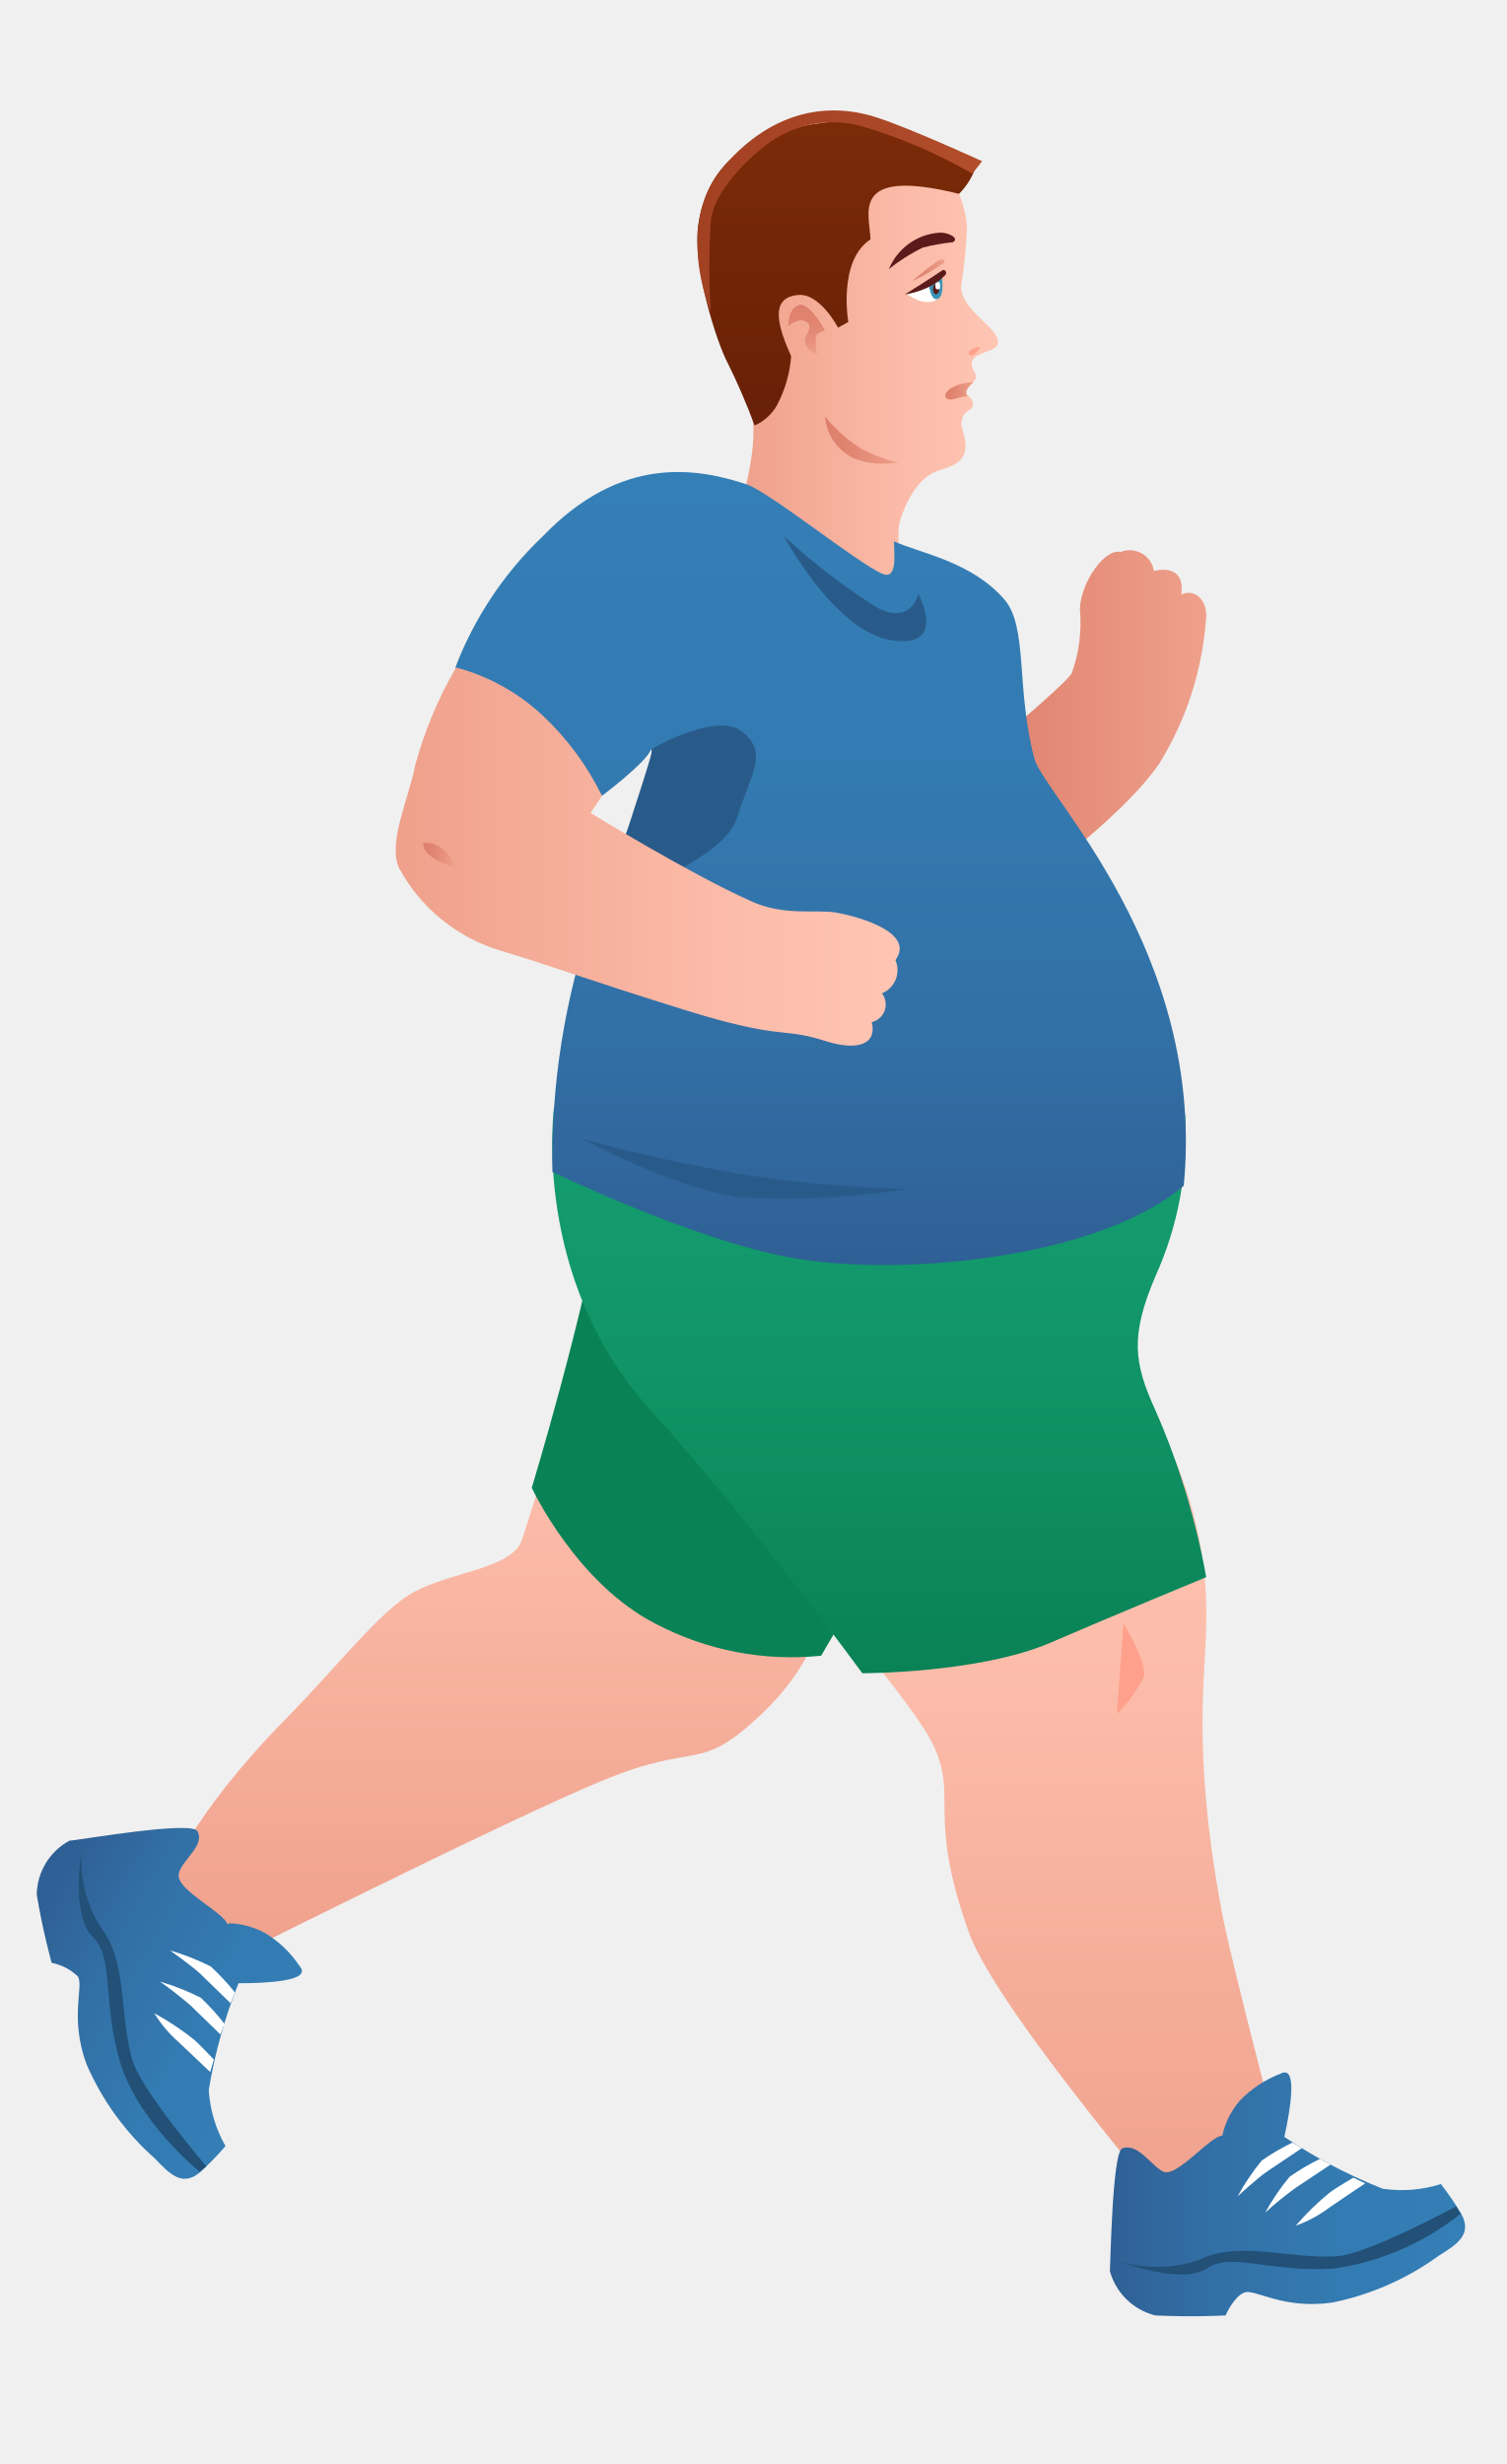
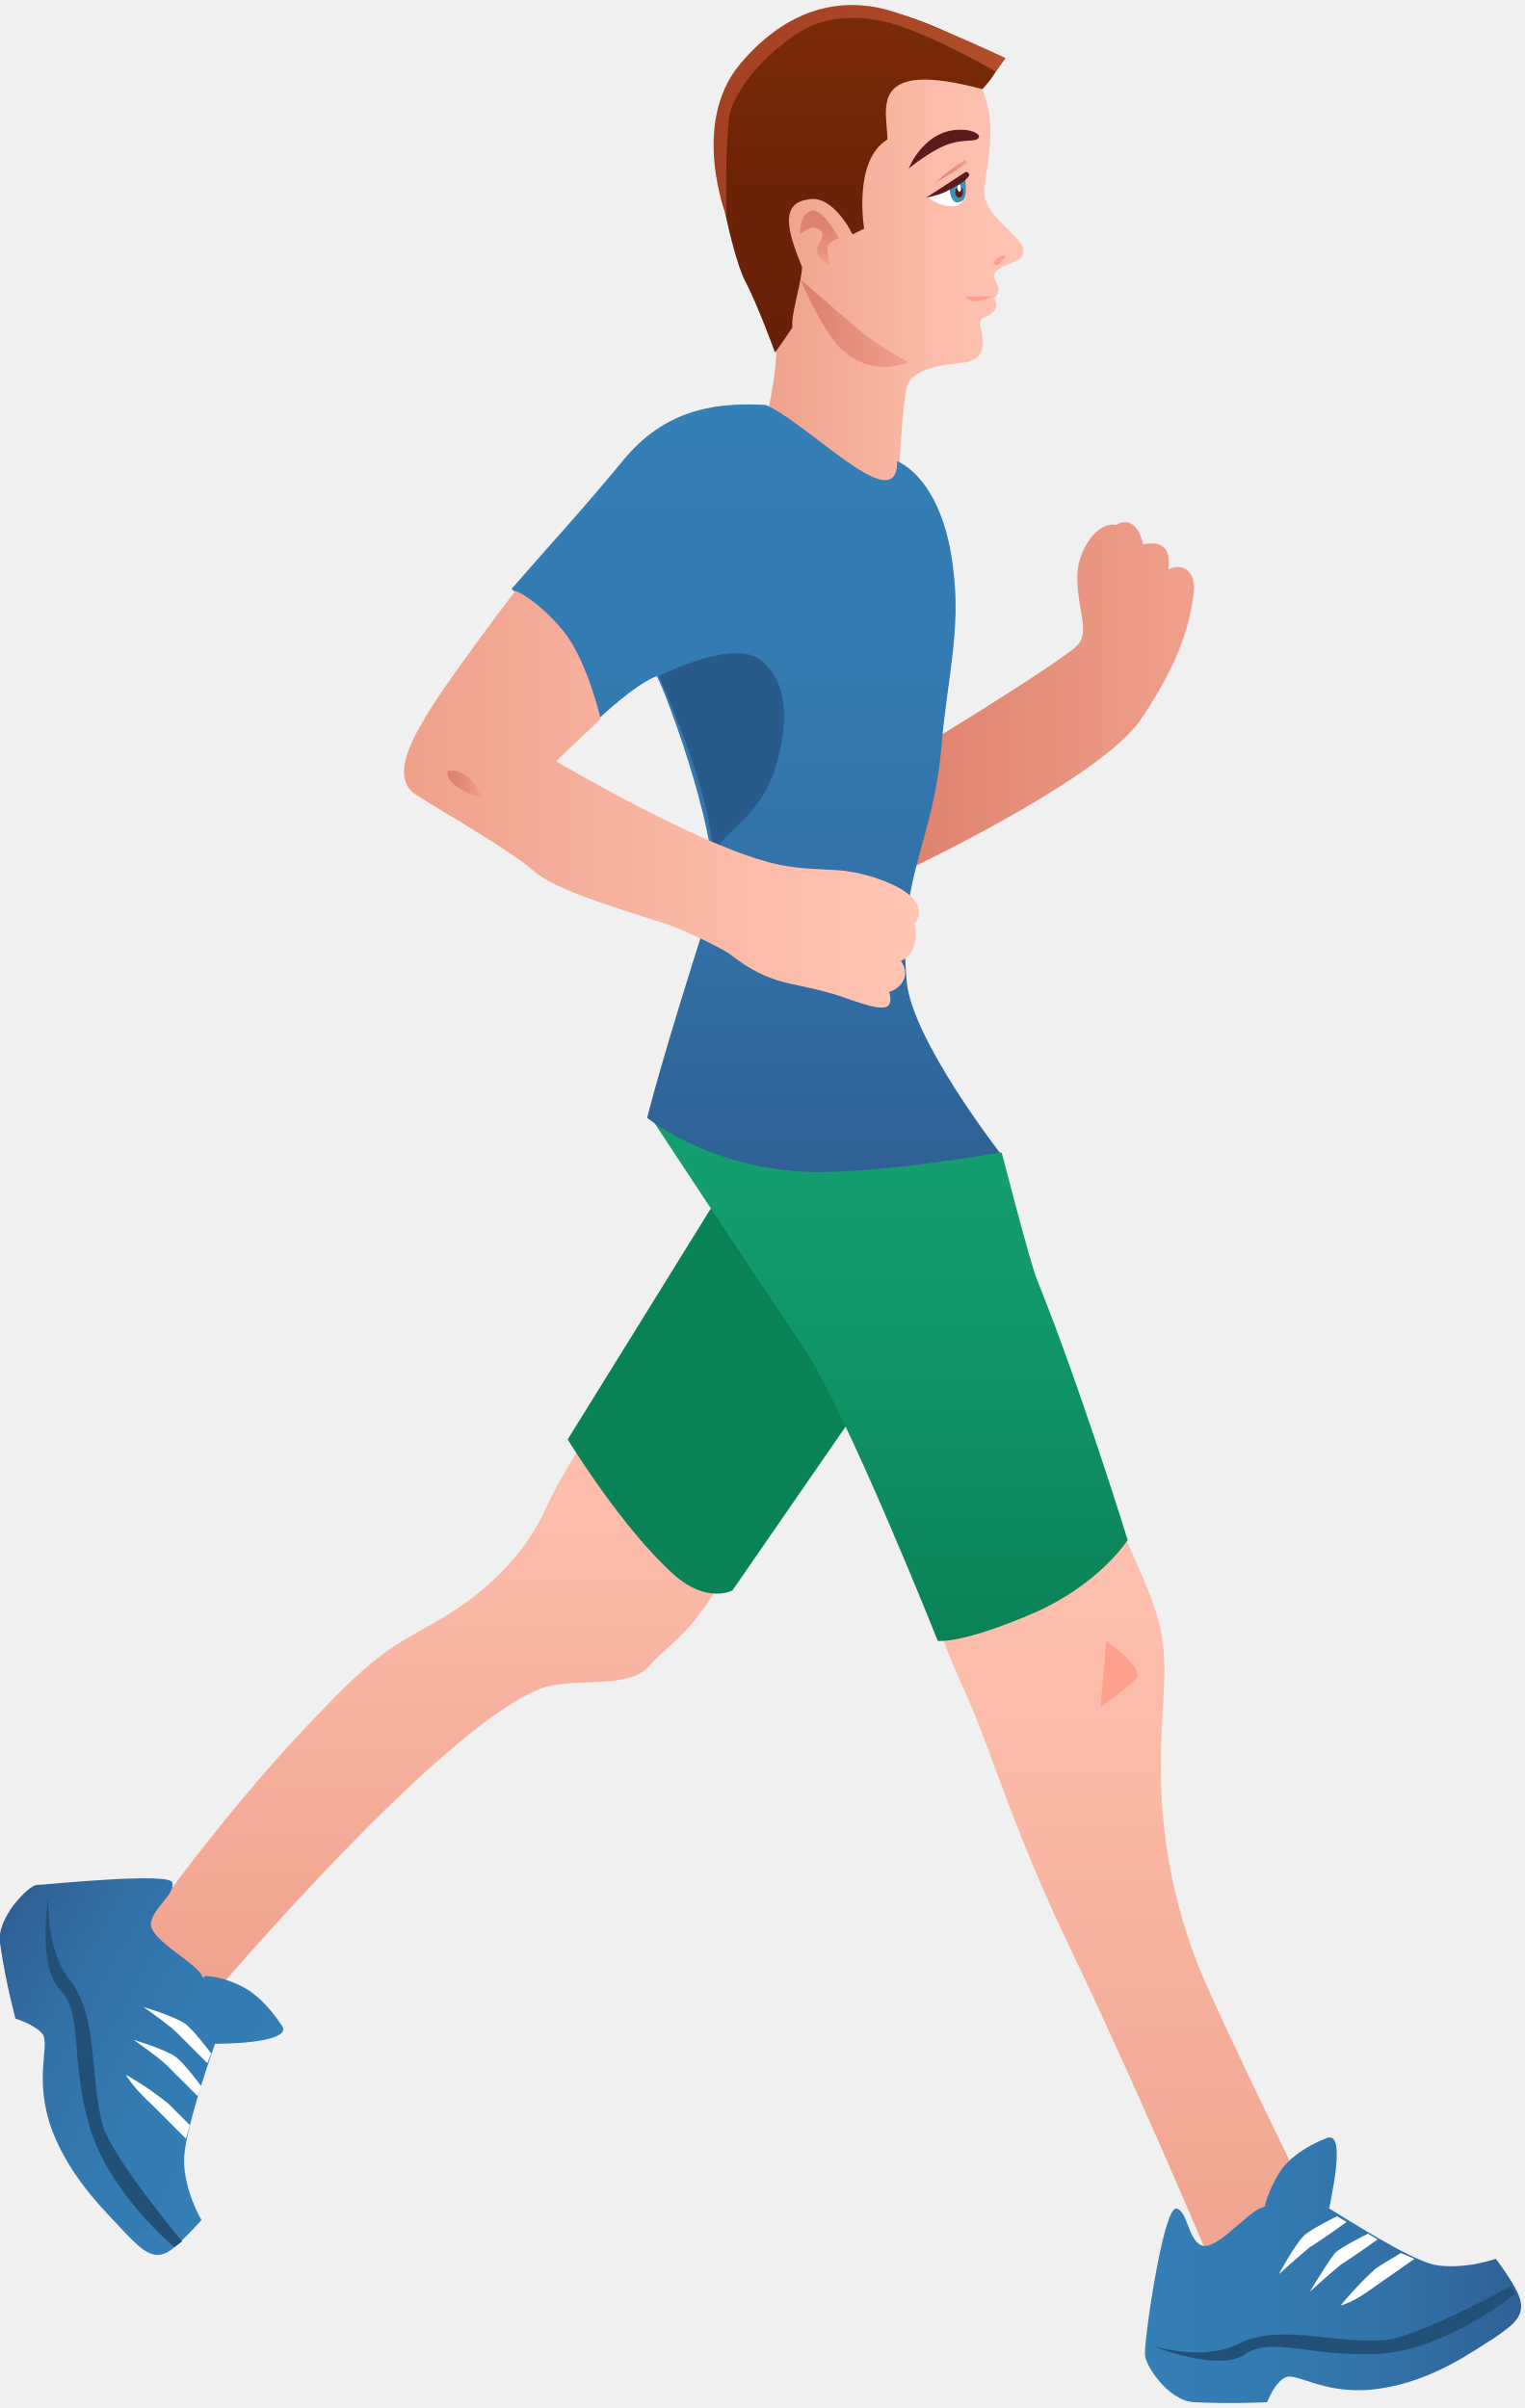
- <svg xmlns="http://www.w3.org/2000/svg" xmlns:xlink="http://www.w3.org/1999/xlink" id="Layer_1" data-name="Layer 1" viewBox="0 0 73.84 120.75">
-   <defs>
-     <style>.cls-1{fill:url(#linear-gradient);}.cls-2{fill:url(#linear-gradient-2);}.cls-3{fill:url(#linear-gradient-3);}.cls-4{fill:url(#linear-gradient-4);}.cls-5{fill:#098256;}.cls-6{fill:url(#linear-gradient-5);}.cls-7{fill:url(#linear-gradient-6);}.cls-8{fill:url(#Degradado_sin_nombre_5);}.cls-9{fill:#295b8a;}.cls-10{fill:url(#linear-gradient-7);}.cls-11{fill:url(#Degradado_sin_nombre_5-2);}.cls-12{fill:#225077;}.cls-13{fill:#fff;}.cls-14{fill:url(#Degradado_sin_nombre_5-3);}.cls-15{fill:#5b1b1b;}.cls-16{fill:url(#linear-gradient-8);}.cls-17{fill:#ffa08d;}.cls-18{fill:url(#linear-gradient-9);}.cls-19{fill:#3794b5;}.cls-20{fill:url(#linear-gradient-10);}.cls-21{fill:url(#linear-gradient-11);}.cls-22{fill:url(#linear-gradient-12);}.cls-23{fill:url(#linear-gradient-13);}</style>
-     <linearGradient id="linear-gradient" x1="451.77" y1="35.46" x2="462.74" y2="35.46" gradientTransform="matrix(-1, 0, 0, 1, 510.88, 0)" gradientUnits="userSpaceOnUse">
-       <stop offset="0" stop-color="#efa08b" />
-       <stop offset="0.64" stop-color="#e48c78" />
-       <stop offset="0.99" stop-color="#dd7f6c" />
+ <svg xmlns="http://www.w3.org/2000/svg" version="1.1" id="Layer_1" x="0px" y="0px" viewBox="0 0 78.7 124.3" enable-background="new 0 0 78.7 124.3" xml:space="preserve">
+   <g>
+     <linearGradient id="SVGID_1_" gradientUnits="userSpaceOnUse" x1="707.849" y1="36.156" x2="723.774" y2="36.156" gradientTransform="matrix(-1 0 0 1 769.5513 0)">
+       <stop offset="0" style="stop-color:#EFA08B" />
+       <stop offset="0.64" style="stop-color:#E48C78" />
+       <stop offset="0.995" style="stop-color:#DD7F6C" />
    </linearGradient>
-     <linearGradient id="linear-gradient-2" x1="461.98" y1="18.81" x2="474.78" y2="18.81" gradientTransform="matrix(-1, 0, 0, 1, 510.88, 0)" gradientUnits="userSpaceOnUse">
-       <stop offset="0" stop-color="#ffc5b3" />
-       <stop offset="0.36" stop-color="#fbbba8" />
-       <stop offset="1" stop-color="#efa08b" />
+     <path fill="url(#SVGID_1_)" d="M57.6,27.1c-0.9-0.2-2,1.2-2,2.7c0,1.6,0.6,2.7,0.1,3.4c-0.4,0.7-10,6.5-10,6.5l0.3,5.6   c0,0,10.8-5,12.9-8.2c2.1-3.1,2.5-5,2.7-6.4c0.2-1.2-0.6-1.7-1.3-1.3c0.2-1.5-0.8-1.4-1.3-1.3C58.6,26.4,57.6,27.1,57.6,27.1z" />
+     <linearGradient id="SVGID_2_" gradientUnits="userSpaceOnUse" x1="716.719" y1="14.36" x2="730.248" y2="14.36" gradientTransform="matrix(-1 0 0 1 769.5513 0)">
+       <stop offset="0" style="stop-color:#FFC5B3" />
+       <stop offset="0.364" style="stop-color:#FBBBA8" />
+       <stop offset="1" style="stop-color:#EFA08B" />
    </linearGradient>
-     <linearGradient id="linear-gradient-3" x1="469.88" y1="5.92" x2="469.88" y2="20.85" gradientTransform="matrix(-1, 0, 0, 1, 510.88, 0)" gradientUnits="userSpaceOnUse">
-       <stop offset="0" stop-color="#7b2b08" />
-       <stop offset="1" stop-color="#682007" />
+     <path fill="url(#SVGID_2_)" d="M40,16.7c-0.4-1.9-0.7-3.8-0.7-3.8s3.8-11.9,9.4-10.1c0.9,0.3,1.7,0.8,2,1.8   c0.2,0.5,0.4,1.2,0.4,1.8c0.1,1.4-0.3,2.8-0.3,3.5c0,1.5,2.6,2.5,1.9,3.4c-0.2,0.3-1.4,0.4-1.4,1c0.1,0.4,0.5,0.6,0,1.1   c0.3,0.5,0,0.7-0.3,0.9c-0.2,0.1-0.5,0.1-0.4,0.6c0.3,1,0.1,1.6-0.7,1.8c-0.5,0.1-2.8,0.1-3.1,1.3c-0.3,1.3-0.5,6.2-0.5,6.2   l-7.1-3.3C39.3,22.8,40.4,18.6,40,16.7z" />
+     <linearGradient id="SVGID_3_" gradientUnits="userSpaceOnUse" x1="725.263" y1="0.451" x2="725.263" y2="18.124" gradientTransform="matrix(-1 0 0 1 769.5513 0)">
+       <stop offset="0" style="stop-color:#7B2B08" />
+       <stop offset="6.743622e-02" style="stop-color:#792A08" />
+       <stop offset="0.542" style="stop-color:#6C2207" />
+       <stop offset="1" style="stop-color:#682007" />
    </linearGradient>
-     <linearGradient id="linear-gradient-4" x1="485.78" y1="61.37" x2="485.78" y2="96.51" xlink:href="#linear-gradient-2" />
-     <linearGradient id="linear-gradient-5" x1="460.69" y1="68.78" x2="460.69" y2="109.95" xlink:href="#linear-gradient-2" />
-     <linearGradient id="linear-gradient-6" x1="467.79" y1="52.64" x2="467.79" y2="82" gradientTransform="matrix(-1, 0, 0, 1, 510.88, 0)" gradientUnits="userSpaceOnUse">
-       <stop offset="0" stop-color="#15a072" />
-       <stop offset="0.46" stop-color="#119568" />
-       <stop offset="1" stop-color="#098256" />
+     <path fill="url(#SVGID_3_)" d="M50.7,4.6c0,0,0.9-0.9,1-1.7c-0.9,0-4.5-2.7-7.6-2.4c-3.8,0.3-6.8,3.2-7.1,5.6   c-0.3,2.4,0.8,7,1.4,8.3c0.7,1.3,1.6,3.8,1.6,3.8s0.3-0.4,0.9-1.3c-0.1-0.6,0.4-2,0.5-3.1c-0.6-1.5-1.3-3.3,0.3-3.5   C43,10,44,12.1,44,12.1l0.6-0.3c0,0-0.6-3.5,1.2-4.6C45.8,5.7,44.7,3,50.7,4.6z" />
+     <linearGradient id="SVGID_4_" gradientUnits="userSpaceOnUse" x1="743.76" y1="66.278" x2="743.76" y2="104.585" gradientTransform="matrix(-1 0 0 1 769.5513 0)">
+       <stop offset="0" style="stop-color:#FFC5B3" />
+       <stop offset="0.364" style="stop-color:#FBBBA8" />
+       <stop offset="1" style="stop-color:#EFA08B" />
    </linearGradient>
-     <linearGradient id="Degradado_sin_nombre_5" x1="470.67" y1="23.12" x2="470.67" y2="61.99" gradientTransform="matrix(-1, 0, 0, 1, 510.88, 0)" gradientUnits="userSpaceOnUse">
-       <stop offset="0" stop-color="#347fb6" />
-       <stop offset="0.35" stop-color="#337bb2" />
-       <stop offset="0.7" stop-color="#3270a6" />
-       <stop offset="1" stop-color="#2f6095" />
+     <path fill="url(#SVGID_4_)" d="M44.3,71.7c0,0-5.2,6.7-7.5,10.6c-1.3,2.1-2.3,2.6-3.3,3.7c-1,1.2-3.8,0.6-5.4,1.1   c-5.4,1.8-18.5,17.5-18.5,17.5l-2.2-5.1c0,0,4.2-6.1,9.4-11.4c2.4-2.5,3.4-3.1,5.2-4.1c2-1.1,4.7-2.9,6.2-6.2   c1.3-3,7.4-11.5,7.4-11.5L44.3,71.7z" />
+     <path fill="#098256" d="M44.5,72.4l-6.7,9.7c0,0-1.3,0.7-3-0.8c-2.7-2.4-5.5-7-5.5-7l7.5-12.1L44.5,72.4z" />
+     <linearGradient id="SVGID_5_" gradientUnits="userSpaceOnUse" x1="711.777" y1="72.703" x2="711.777" y2="120.032" gradientTransform="matrix(-1 0 0 1 769.5513 0)">
+       <stop offset="0" style="stop-color:#FFC5B3" />
+       <stop offset="0.364" style="stop-color:#FBBBA8" />
+       <stop offset="1" style="stop-color:#EFA08B" />
    </linearGradient>
-     <linearGradient id="linear-gradient-7" x1="466.79" y1="41.97" x2="491.5" y2="41.97" xlink:href="#linear-gradient-2" />
-     <linearGradient id="Degradado_sin_nombre_5-2" x1="439.12" y1="107.53" x2="456.53" y2="107.53" xlink:href="#Degradado_sin_nombre_5" />
-     <linearGradient id="Degradado_sin_nombre_5-3" x1="505.66" y1="273.54" x2="520.15" y2="273.54" gradientTransform="matrix(-0.87, -0.49, -0.49, 0.87, 588.36, 110.73)" xlink:href="#Degradado_sin_nombre_5" />
-     <linearGradient id="linear-gradient-8" x1="471.35" y1="17.42" x2="471.35" y2="14.94" gradientTransform="matrix(-1, 0, 0, 1, 510.88, 0)" gradientUnits="userSpaceOnUse">
-       <stop offset="0" stop-color="#efa08b" />
-       <stop offset="0.28" stop-color="#e7917d" />
-       <stop offset="0.66" stop-color="#e08470" />
-       <stop offset="0.99" stop-color="#dd7f6c" />
+     <path fill="url(#SVGID_5_)" d="M55,72.7c0,0,1.9,4.1,3.1,6.7c1.2,2.8,2,4.2,2,6.8c0,2.9-1,7.9,1.6,14.9c1,2.7,7,14.8,7,14.8l-4.9,4   c0,0-4.3-10.4-8.5-19.2c-3.1-6.4-4.2-10.6-5.6-13.6c-1.4-3-2.9-8-2.9-8S53.5,76.8,55,72.7z" />
+     <linearGradient id="SVGID_6_" gradientUnits="userSpaceOnUse" x1="723.774" y1="57.741" x2="723.774" y2="84.692" gradientTransform="matrix(-1 0 0 1 769.5513 0)">
+       <stop offset="0" style="stop-color:#15A072" />
+       <stop offset="0.456" style="stop-color:#119568" />
+       <stop offset="1" style="stop-color:#098256" />
    </linearGradient>
-     <linearGradient id="linear-gradient-9" x1="488.57" y1="41.91" x2="490.14" y2="41.91" gradientTransform="matrix(-1, 0, 0, 1, 510.88, 0)" gradientUnits="userSpaceOnUse">
-       <stop offset="0" stop-color="#efa08b" />
-       <stop offset="0.09" stop-color="#ed9c87" />
-       <stop offset="0.64" stop-color="#e18773" />
-       <stop offset="0.99" stop-color="#dd7f6c" />
+     <path fill="url(#SVGID_6_)" d="M51.7,59.5c0,0,1.5,5.8,1.8,6.5c2.3,5.7,4.7,13.5,4.7,13.5s-1.4,2.2-4.7,3.7   c-3.9,1.7-5.1,1.5-5.1,1.5s-4.7-11.8-6.9-15.1c-3.3-4.9-7.9-11.9-7.9-11.9L51.7,59.5z" />
+     <linearGradient id="SVGID_7_" gradientUnits="userSpaceOnUse" x1="730.441" y1="20.915" x2="730.441" y2="60.522" gradientTransform="matrix(-1 0 0 1 769.5513 0)">
+       <stop offset="0" style="stop-color:#347FB6" />
+       <stop offset="0.345" style="stop-color:#337BB2" />
+       <stop offset="0.701" style="stop-color:#3270A6" />
+       <stop offset="1" style="stop-color:#2F6095" />
    </linearGradient>
-     <linearGradient id="linear-gradient-10" x1="464.58" y1="13.25" x2="466.18" y2="13.25" gradientTransform="matrix(-1, 0, 0, 1, 510.88, 0)" gradientUnits="userSpaceOnUse">
-       <stop offset="0" stop-color="#efa08b" />
-       <stop offset="0.16" stop-color="#eb9984" />
-       <stop offset="0.65" stop-color="#e18672" />
-       <stop offset="0.99" stop-color="#dd7f6c" />
+     <path fill="url(#SVGID_7_)" d="M46.3,23.8c1.5,0.7,2.6,2.8,2.9,5.6c0.4,3.1-0.3,5.6-0.6,9c-0.4,5.1-2.3,6.9-1.8,12.3   c0.3,3,4.8,8.8,4.8,8.8s-5.7,1-9.3,1c-5.5,0-8.9-2.8-8.9-2.8s0.7-2.9,3.3-11c0.8-2.6-2.3-10.9-2.8-11.8c-1.1,0.4-3,2.2-3,2.2   s-0.9-3.9-4.5-6.7c2-2.3,3.5-3.9,5.9-6.8c2.3-2.7,5.1-2.8,7.2-2.7c1.3,0.5,4.1,3.1,5.5,3.7C46.1,25.1,46.3,24.5,46.3,23.8z" />
+     <path fill="#295B8A" d="M34,34.9c0,0,3.9-2,5.3-0.8c1.3,1.1,1.5,3,0.7,5.6c-0.8,2.4-2.3,3-3.2,4.3C36.6,40.5,34,34.9,34,34.9z" />
+     <linearGradient id="SVGID_8_" gradientUnits="userSpaceOnUse" x1="722.104" y1="41.227" x2="748.666" y2="41.227" gradientTransform="matrix(-1 0 0 1 769.5513 0)">
+       <stop offset="0" style="stop-color:#FFC5B3" />
+       <stop offset="0.364" style="stop-color:#FBBBA8" />
+       <stop offset="1" style="stop-color:#EFA08B" />
    </linearGradient>
-     <linearGradient id="linear-gradient-11" x1="462.74" y1="10.35" x2="476.73" y2="10.35" gradientTransform="matrix(-1, 0, 0, 1, 510.88, 0)" gradientUnits="userSpaceOnUse">
-       <stop offset="0" stop-color="#b24e2b" />
-       <stop offset="0.38" stop-color="#aa4727" />
-       <stop offset="1" stop-color="#a34123" />
+     <path fill="url(#SVGID_8_)" d="M21.8,37.3c0.9-1.7,4.8-6.8,4.8-6.8s1.1,0.4,2.5,2.1c1.2,1.5,1.9,4.5,1.9,4.5l-2.3,2.2   c0,0,6.8,4,10.6,5.1c1.9,0.6,3.6,0.4,4.6,0.6c1.3,0.2,4.4,1.2,3.3,2.7c0.2,0.7,0,1.6-0.7,1.9c0.6,0.9-0.2,1.5-0.6,1.6   c0.3,1.2-0.6,0.9-2.6,0.2c-2.5-0.8-3.4-0.4-5.7-2.2c-0.3-0.2-2.2-1.2-3.5-1.6c-5.8-1.8-6-2.2-7-3c-1.6-1.2-4.6-2.9-5.5-3.5   C20.3,40.4,20.9,38.8,21.8,37.3z" />
+     <g>
+       <linearGradient id="SVGID_9_" gradientUnits="userSpaceOnUse" x1="58.941" y1="117.256" x2="78.448" y2="117.256">
+         <stop offset="0" style="stop-color:#347FB6" />
+         <stop offset="0.345" style="stop-color:#337BB2" />
+         <stop offset="0.701" style="stop-color:#3270A6" />
+         <stop offset="1" style="stop-color:#2F6095" />
+       </linearGradient>
+       <path fill="url(#SVGID_9_)" d="M60.7,114c0.6,0.1,0.6,1.6,1.3,1.9c0.7,0.3,2.1-1.4,3-1.9c0.1,0,0.2-0.1,0.3-0.1l0-0.1    c0,0,0.2-0.9,0.9-1.9c0.8-1,2.2-1.5,2.2-1.5c1-0.5,0.5,2.1,0.2,3.6c1,0.6,4.1,2.6,5.4,2.9c1.5,0.3,3.2-0.3,3.2-0.3    s0.7,0.9,1.1,1.7c0.6,1.2-0.2,1.7-1.2,2.4c-1,0.6-3.1,2.2-5.9,2.6c-2.7,0.4-4.2-0.8-4.8-0.6c-0.6,0.2-1,1.3-1,1.3s-1.8,0.1-3.8,0    c-1.4-0.1-2.6-2.1-2.5-2.5C59,121.2,60,114,60.7,114z" />
+       <path fill="#225077" d="M78.2,118.4c0,0-3.4,2.8-6.9,3.1c-3.6,0.2-5.6-0.9-7,0c-1.4,1-4.8-0.4-4.8-0.4s2.6,0.8,4.4-0.1    c2.1-1.1,4.9,0,7.5-0.2c1.7-0.1,6.6-2.8,6.6-2.8L78.2,118.4z" />
+       <path fill="#FFFFFF" d="M73,116.6c0,0-0.7,0.5-2,1.4c-1.2,0.9-1.8,1-1.8,1s0.8-1,1.8-1.9c0.3-0.2,1.3-0.8,1.3-0.8L73,116.6z" />
+       <path fill="#FFFFFF" d="M71.1,115.6c0,0-1.4,1-1.9,1.3c-0.5,0.4-1.6,1.4-1.6,1.4s0.9-1.5,1.3-2c0.3-0.3,1.7-1,1.7-1L71.1,115.6z" />
+       <path fill="#FFFFFF" d="M69.5,114.7c0,0-1.4,1-1.9,1.3c-0.5,0.4-1.6,1.4-1.6,1.4s0.8-1.5,1.3-2c0.3-0.3,1.7-1,1.7-1L69.5,114.7z" />
+     </g>
+     <g>
+       <linearGradient id="SVGID_10_" gradientUnits="userSpaceOnUse" x1="819.242" y1="364.745" x2="835.666" y2="364.745" gradientTransform="matrix(-0.8711 -0.4911 -0.4911 0.8711 905.9963 194.103)">
+         <stop offset="0" style="stop-color:#347FB6" />
+         <stop offset="0.345" style="stop-color:#337BB2" />
+         <stop offset="0.701" style="stop-color:#3270A6" />
+         <stop offset="1" style="stop-color:#2F6095" />
+       </linearGradient>
+       <path fill="url(#SVGID_10_)" d="M1.9,97.3c0.4,0,7-0.7,7-0.1c0.1,0.6-0.9,1.2-1.1,2c-0.2,0.8,1.8,1.8,2.5,2.6    c0.1,0.1,0.1,0.2,0.2,0.3l0.1-0.1c0,0,0.9,0,2,0.6c1.1,0.6,1.9,1.9,1.9,1.9c0.7,0.8-1.9,1-3.4,1c-0.4,1.1-1.6,4.7-1.6,6    c0,1.6,0.9,3.1,0.9,3.1S9.7,115.4,9,116c-1,0.9-1.7,0.1-2.5-0.7c-0.8-0.9-2.8-2.7-3.8-5.3c-1-2.7-0.1-4.4-0.5-5    c-0.4-0.5-1.4-0.8-1.4-0.8s-0.5-1.8-0.8-3.9C-0.2,99,1.5,97.3,1.9,97.3z" />
+       <path fill="#225077" d="M9,116c0,0-3.4-2.8-4.4-6.3c-1-3.5-0.3-5.8-1.5-7c-1.2-1.2-0.6-4.9-0.6-4.9s-0.2,2.8,1.1,4.4    c1.5,1.9,1,4.9,1.7,7.5c0.5,1.7,4.1,6,4.1,6L9,116z" />
+       <path fill="#FFFFFF" d="M9.6,110.4c0,0-0.6-0.6-1.7-1.7c-1.1-1-1.4-1.6-1.4-1.6s1.1,0.6,2.2,1.5c0.3,0.3,1.1,1.1,1.1,1.1    L9.6,110.4z" />
+       <path fill="#FFFFFF" d="M10.2,108.2c0,0-1.2-1.2-1.6-1.6c-0.4-0.4-1.7-1.3-1.7-1.3s1.7,0.5,2.2,0.9c0.4,0.3,1.3,1.5,1.3,1.5    L10.2,108.2z" />
+       <path fill="#FFFFFF" d="M10.7,106.5c0,0-1.2-1.2-1.6-1.6c-0.4-0.4-1.7-1.3-1.7-1.3s1.7,0.5,2.2,0.9c0.4,0.3,1.3,1.5,1.3,1.5    L10.7,106.5z" />
+     </g>
+     <path fill="#5B1B1B" d="M49.7,6.7c0.5,0,1.1,0.3,0.7,0.5c-0.2,0.1-0.9,0-1.6,0.3c-0.8,0.3-1.9,1.2-1.9,1.2S47.7,6.6,49.7,6.7z" />
+     <linearGradient id="SVGID_11_" gradientUnits="userSpaceOnUse" x1="727.211" y1="13.664" x2="727.211" y2="10.815" gradientTransform="matrix(-1 0 0 1 769.5513 0)">
+       <stop offset="0" style="stop-color:#EFA08B" />
+       <stop offset="0.278" style="stop-color:#E7917D" />
+       <stop offset="0.658" style="stop-color:#E08470" />
+       <stop offset="0.995" style="stop-color:#DD7F6C" />
    </linearGradient>
-     <linearGradient id="linear-gradient-12" x1="463.21" y1="19.16" x2="464.54" y2="19.16" xlink:href="#linear-gradient-10" />
-     <linearGradient id="linear-gradient-13" x1="466.79" y1="21.57" x2="470.45" y2="21.57" xlink:href="#linear-gradient-10" />
-   </defs>
-   <path class="cls-1" d="M54.92,27.05c-.76-.19-1.94,1.43-2,2.79A7.32,7.32,0,0,1,52.52,33c-.4.62-4.39,3.94-4.39,3.94l1.47,7s5.31-3.72,7.21-6.52a15.58,15.58,0,0,0,2.28-6.95c.17-1.07-.57-1.65-1.2-1.33.19-1.33-.86-1.29-1.34-1.16A1.2,1.2,0,0,0,54.92,27.05Z" />
-   <path class="cls-2" d="M36.84,20.32c-.39-1.67-.74-3.82-.74-3.82S40.17,6.34,45.2,8A2.47,2.47,0,0,1,47,9.5a5.69,5.69,0,0,1,.39,1.55,26.47,26.47,0,0,1-.29,3c0,1.29,2.28,2.2,1.72,2.94-.18.25-1.27.34-1.2.86s.45.53,0,.93c-.11.12-.31.23-.28.43s.28.23.33.52-.17.37-.3.45a.76.76,0,0,0-.2.85c.27,1.06.28,1.62-1.1,2-.52.16-1.33.62-1.94,2.4-.38,1.08.4,4.34.4,4.34L36.1,25.46S37.24,22,36.84,20.32Z" />
-   <path class="cls-3" d="M47,9.5a3.49,3.49,0,0,0,.86-1.44c-.76,0-4-2.36-6.8-2.12-3.4.29-6.28,1.44-6.83,5-.33,2,.86,5.8,1.46,6.91a31.62,31.62,0,0,1,1.29,3,2.32,2.32,0,0,0,1.1-1,6.08,6.08,0,0,0,.69-2.39c-.57-1.29-1.14-2.85.3-3,1.09-.15,2,1.6,2,1.6l.5-.28s-.52-3,1.09-4.05C42.62,10.48,41.61,8.17,47,9.5Z" />
-   <path class="cls-4" d="M41.22,70.67S43,75.06,41,78.4c-1.13,1.86-1.43,3.45-3.66,5.58-3.17,3-3,1.29-7.82,3.28s-19.25,9.25-19.25,9.25l-2-4.45s1-3,5.73-7.82c2.51-2.54,4.65-5.34,6.28-6.22,1.82-1,4.82-1.14,5.3-2.56C26.46,72.77,30,61.37,30,61.37Z" />
-   <path class="cls-5" d="M44,74.7l-3.76,6.44a14.29,14.29,0,0,1-8.12-1.57c-3.9-2-6.06-6.66-6.06-6.66s2.51-8.26,3.53-14.16C34.5,57.25,44,74.7,44,74.7Z" />
-   <path class="cls-6" d="M50.85,68.78s5.77.67,6.79,2.91a19.09,19.09,0,0,1,1.47,7.78c0,2.5-.74,6.27.79,14.35.46,2.44,3.15,12.63,3.15,12.63L58.71,110S48.89,98.66,47.48,94.7c-2.09-5.85-.5-6.62-1.76-9.21S37.32,75,37.32,75,49.45,72.32,50.85,68.78Z" />
-   <path class="cls-7" d="M54.35,52.64s3.62.65,3.73,2.07a16.72,16.72,0,0,1-1.46,7.84c-1.24,2.91-1.06,4.24,0,6.56a36.1,36.1,0,0,1,2.49,8.18s-4.62,1.91-7.63,3.21C48,82,42.26,82,42.26,82s-5.32-7.29-10.38-12.89C26,62.63,27.15,54.27,27.15,54.27Z" />
-   <path class="cls-8" d="M43.81,26.53c1.35.6,3.82,1,5.42,2.86,1.15,1.36.55,4.33,1.46,7.79.47,1.76,8.42,9.46,7.32,20.93-4.19,3.57-14,4.52-19.38,3.5-4.85-.93-11.56-4.18-11.56-4.18a36.51,36.51,0,0,1,2-12.56c.75-2.25,3.25-7.34,2.84-8.16C31.71,37.34,29.5,39,29.5,39s-3.4-4.89-7.19-6.28a17.49,17.49,0,0,1,4.29-6.44c3.85-4,7.55-3.35,10-2.54,1.17.42,5.42,3.85,6.62,4.37C44,28.46,43.81,27.14,43.81,26.53Z" />
-   <path class="cls-9" d="M31.93,36.71s3.19-1.88,4.46-.84.43,2-.29,4.25c-.68,2.09-5.8,3.66-6.6,4.75C30.35,41.55,32.15,36.66,31.93,36.71Z" />
-   <path class="cls-10" d="M20.35,37.49a20,20,0,0,1,2-4.78,10,10,0,0,1,4.24,2.35A13.55,13.55,0,0,1,29.5,39l-.56.84s4.89,3,7.88,4.33c1.6.73,3.19.39,4.14.55,1.2.21,3.9,1,2.92,2.33a1.23,1.23,0,0,1-.66,1.63.89.89,0,0,1-.5,1.41c.26,1-.57,1.47-2.29.92-2.2-.7-2,0-6.89-1.52-5.13-1.6-6.68-2.21-9-2.9a8.38,8.38,0,0,1-5-4.08C19,41.24,20.08,39,20.35,37.49Z" />
-   <path class="cls-11" d="M55,105.28c.76-.28,1.42.86,2,1.14s1.89-1.26,2.65-1.68a1.69,1.69,0,0,1,.27-.1l0-.08a3.94,3.94,0,0,1,.84-1.62,5.48,5.48,0,0,1,2-1.32c.86-.46.46,1.84.18,3.1a25.06,25.06,0,0,0,4.82,2.54,6.33,6.33,0,0,0,2.85-.23,15.06,15.06,0,0,1,1,1.46c.55,1-.19,1.49-1.1,2.05a13.37,13.37,0,0,1-5.23,2.3c-2.45.35-3.79-.7-4.31-.49s-.91,1.12-.91,1.12-1.64.09-3.44,0a3.08,3.08,0,0,1-2.23-2.17C54.42,111,54.5,105.47,55,105.28Z" />
-   <path class="cls-12" d="M71.57,108.49a12.84,12.84,0,0,1-6.19,2.68c-3.18.21-5-.82-6.25,0s-4.24-.34-4.24-.34a6.29,6.29,0,0,0,3.94-.11c1.85-.93,4.4,0,6.67-.15,1.54-.1,5.86-2.45,5.86-2.45Z" />
-   <path class="cls-13" d="M66.9,107s-.67.44-1.75,1.18a6.21,6.21,0,0,1-1.65.89,12.69,12.69,0,0,1,1.65-1.61c.27-.22,1.17-.74,1.17-.74Z" />
-   <path class="cls-13" d="M65.2,106.08l-1.7,1.13A17.79,17.79,0,0,0,62,108.43a11.46,11.46,0,0,1,1.19-1.75,10.37,10.37,0,0,1,1.49-.88Z" />
-   <path class="cls-13" d="M63.8,105.27l-1.7,1.14c-.45.3-1.45,1.22-1.45,1.22a11.46,11.46,0,0,1,1.18-1.75,10.92,10.92,0,0,1,1.5-.88Z" />
-   <path class="cls-14" d="M3.41,90.2c.35,0,6-1,6.26-.46.41.69-.77,1.41-.91,2.09S10.38,93.4,11,94.07a1.11,1.11,0,0,1,.16.24l.07-.06a4,4,0,0,1,1.76.48,5.37,5.37,0,0,1,1.7,1.63c.63.74-1.7.83-3,.83a24.7,24.7,0,0,0-1.46,5.24,6.36,6.36,0,0,0,.82,2.74,14.66,14.66,0,0,1-1.22,1.26c-.87.76-1.5.13-2.23-.64a13.17,13.17,0,0,1-3.36-4.63c-.85-2.31-.11-3.85-.43-4.31a2.57,2.57,0,0,0-1.28-.66s-.44-1.58-.73-3.35A3.06,3.06,0,0,1,3.41,90.2Z" />
-   <path class="cls-12" d="M9.79,106.43S6.74,104,5.87,101s-.26-5.06-1.34-6.1S4,90.63,4,90.63a6.24,6.24,0,0,0,.94,3.83c1.3,1.61.91,4.3,1.54,6.48.43,1.49,3.63,5.22,3.63,5.22Z" />
-   <path class="cls-13" d="M10.3,101.54l-1.53-1.45a6.22,6.22,0,0,1-1.21-1.43,13.53,13.53,0,0,1,1.92,1.27c.27.22,1,1,1,1Z" />
-   <path class="cls-13" d="M10.8,99.7,9.34,98.28a18.69,18.69,0,0,0-1.5-1.17,11.63,11.63,0,0,1,2,.79A11.33,11.33,0,0,1,11,99.18Z" />
-   <path class="cls-13" d="M11.3,98.17,9.83,96.74c-.4-.38-1.5-1.16-1.5-1.16a11.63,11.63,0,0,1,2,.79,11.43,11.43,0,0,1,1.18,1.27Z" />
-   <path class="cls-15" d="M46.09,11.4c.42,0,.95.29.6.47a10.56,10.56,0,0,0-1.46.26,8.53,8.53,0,0,0-1.67,1.06A2.88,2.88,0,0,1,46.09,11.4Z" />
-   <path class="cls-16" d="M40.43,16.2s-.77-1.46-1.31-1.24S38.63,16,38.63,16s.43-.45.84-.25.05.62,0,.79c-.17.56.57.84.57.84a3.24,3.24,0,0,1-.06-.84C40,16.28,40.43,16.2,40.43,16.2Z" />
-   <path class="cls-17" d="M55.06,79.57s1.15,1.85,1,2.59A7,7,0,0,1,54.73,84Z" />
-   <path class="cls-18" d="M20.74,41.32c1.07-.17,1.57,1.18,1.57,1.18S20.7,42.1,20.74,41.32Z" />
-   <path class="cls-13" d="M46.07,13.54a2.72,2.72,0,0,1,0,.89c-.13.41-.58.42-.94.33a2.07,2.07,0,0,1-.69-.36l.87-.52Z" />
-   <path class="cls-19" d="M46.15,13.57s.16.95-.2,1.08-.44-.77-.44-.77Z" />
-   <path class="cls-15" d="M45.72,14.17c0,.14.07.25.15.25s.16-.11.16-.25-.07-.25-.16-.25S45.72,14,45.72,14.17Z" />
-   <path class="cls-13" d="M45.84,14c0,.1,0,.18.12.18s.11-.08.11-.18,0-.18-.11-.18S45.84,13.87,45.84,14Z" />
-   <path class="cls-17" d="M48.05,17a1.22,1.22,0,0,1-.28.34c-.22.2-.4,0-.22-.17A.83.83,0,0,1,48.05,17Z" />
-   <path class="cls-15" d="M46.19,13.24c.09-.06.24.09.15.22a2.92,2.92,0,0,1-1.09.72,3.76,3.76,0,0,1-.91.25S45.66,13.61,46.19,13.24Z" />
-   <path class="cls-20" d="M46.3,12.85s-.48.34-.84.54-.76.39-.76.39a14.4,14.4,0,0,1,1.26-1C46.3,12.61,46.3,12.85,46.3,12.85Z" />
-   <path class="cls-21" d="M48.13,7.9l-.48.61a24.89,24.89,0,0,0-5.41-2.32,5.35,5.35,0,0,0-4.74.95c-1,.77-2.55,2.32-2.67,3.72a36.58,36.58,0,0,0,0,4.43S33,11,35.47,8.15,40.75,5,43.07,5.79C44.77,6.36,48.13,7.9,48.13,7.9Z" />
-   <path class="cls-22" d="M47.4,19.42c-.32,0-.64.18-.86.16s-.35-.22,0-.52a2.32,2.32,0,0,1,1.18-.33S47.18,19.11,47.4,19.42Z" />
-   <path class="cls-23" d="M44.09,22.64s-.41.08-1.83-.62a6.86,6.86,0,0,1-1.83-1.62,2.47,2.47,0,0,0,1.41,2.06A3.92,3.92,0,0,0,44.09,22.64Z" />
-   <path class="cls-9" d="M45,29.1s-.32,1.55-2,.69a31.56,31.56,0,0,1-4.59-3.52s2.49,4.68,5.28,5.11S45,29.1,45,29.1Z" />
-   <path class="cls-9" d="M44.49,58.26a58.64,58.64,0,0,1-8.39-.76c-4.24-.73-7.58-1.69-7.58-1.69s4.48,2.4,7.58,2.85A37.21,37.21,0,0,0,44.49,58.26Z" />
+     <path fill="url(#SVGID_11_)" d="M43.3,12.3c0,0-0.9-1.7-1.5-1.4c-0.6,0.3-0.5,1.2-0.5,1.2s0.5-0.5,0.9-0.3c0.5,0.2,0.1,0.7,0,0.9   c-0.2,0.6,0.6,1,0.6,1s-0.1-0.7-0.1-1C42.9,12.4,43.3,12.3,43.3,12.3z" />
+     <linearGradient id="SVGID_12_" gradientUnits="userSpaceOnUse" x1="722.647" y1="16.668" x2="728.217" y2="16.668" gradientTransform="matrix(-1 0 0 1 769.5513 0)">
+       <stop offset="0" style="stop-color:#EFA08B" />
+       <stop offset="0.64" style="stop-color:#E48C78" />
+       <stop offset="0.995" style="stop-color:#DD7F6C" />
+     </linearGradient>
+     <path fill="url(#SVGID_12_)" d="M46.9,18.7c0,0-1.7-0.9-2.6-1.7c-1.3-1.1-3-2.6-3-2.6s1,2.4,2,3.5C44.8,19.4,46.3,18.9,46.9,18.7z" />
+     <path fill="#FFA08D" d="M57.1,84.7c0,0,1.7,1.2,1.6,1.8c-0.1,0.4-1.9,1.6-1.9,1.6L57.1,84.7z" />
+     <linearGradient id="SVGID_13_" gradientUnits="userSpaceOnUse" x1="744.732" y1="40.443" x2="746.5" y2="40.443" gradientTransform="matrix(-1 0 0 1 769.5513 0)">
+       <stop offset="0" style="stop-color:#EFA08B" />
+       <stop offset="8.620072e-02" style="stop-color:#ED9C87" />
+       <stop offset="0.635" style="stop-color:#E18773" />
+       <stop offset="0.995" style="stop-color:#DD7F6C" />
+     </linearGradient>
+     <path fill="url(#SVGID_13_)" d="M23.1,39.8c1.2-0.2,1.8,1.4,1.8,1.4S23,40.7,23.1,39.8z" />
+     <path fill="#FFFFFF" d="M49.7,9.2c0,0,0.1,0.7,0.1,1c-0.2,0.5-0.7,0.5-1.1,0.4c-0.4-0.1-0.8-0.4-0.8-0.4l1-0.6L49.7,9.2z" />
+     <path fill="#3794B5" d="M49.8,9.2c0,0,0.2,1.1-0.2,1.2C49,10.7,49,9.6,49,9.6L49.8,9.2z" />
+     <path fill="#5B1B1B" d="M49.3,9.9c0,0.2,0.1,0.3,0.2,0.3c0.1,0,0.2-0.1,0.2-0.3c0-0.2-0.1-0.3-0.2-0.3C49.4,9.6,49.3,9.8,49.3,9.9z   " />
+     <path fill="#FFFFFF" d="M49.4,9.7c0,0.1,0.1,0.2,0.1,0.2c0.1,0,0.1-0.1,0.1-0.2c0-0.1-0.1-0.2-0.1-0.2C49.5,9.5,49.4,9.6,49.4,9.7z   " />
+     <path fill="#FFA08D" d="M51.9,13.2c0,0-0.1,0.2-0.3,0.4c-0.2,0.2-0.4,0-0.2-0.2C51.5,13.2,51.9,13.2,51.9,13.2z" />
+     <path fill="#FFA08D" d="M51.2,15.3c0,0-0.8,0.4-1.1,0.2c-0.2-0.1-0.4-0.2,0-0.2C50.6,15.3,51.2,15.3,51.2,15.3z" />
+     <path fill="#5B1B1B" d="M49.8,8.9C49.9,8.8,50.1,9,50,9.1c-0.2,0.3-0.8,0.6-1.2,0.8c-0.4,0.2-1,0.3-1,0.3S49.2,9.3,49.8,8.9z" />
+     <linearGradient id="SVGID_14_" gradientUnits="userSpaceOnUse" x1="719.624" y1="8.876" x2="721.416" y2="8.876" gradientTransform="matrix(-1 0 0 1 769.5513 0)">
+       <stop offset="0" style="stop-color:#EFA08B" />
+       <stop offset="0.156" style="stop-color:#EB9984" />
+       <stop offset="0.649" style="stop-color:#E18672" />
+       <stop offset="0.995" style="stop-color:#DD7F6C" />
+     </linearGradient>
+     <path fill="url(#SVGID_14_)" d="M49.9,8.4c0,0-0.5,0.4-0.9,0.6c-0.4,0.2-0.8,0.5-0.8,0.5s1.1-1,1.4-1.1C49.9,8.1,49.9,8.4,49.9,8.4   z" />
+     <linearGradient id="SVGID_15_" gradientUnits="userSpaceOnUse" x1="717.668" y1="5.706" x2="732.777" y2="5.706" gradientTransform="matrix(-1 0 0 1 769.5513 0)">
+       <stop offset="0" style="stop-color:#B24E2B" />
+       <stop offset="0.384" style="stop-color:#AA4727" />
+       <stop offset="1" style="stop-color:#A34123" />
+     </linearGradient>
+     <path fill="url(#SVGID_15_)" d="M51.9,3l-0.5,0.7c0,0-3.6-2.1-5.8-2.6c-2.4-0.5-3.9,0.1-5.1,1.1c-1.1,0.8-2.8,2.6-2.9,4.1   c-0.2,2.3-0.1,4.9-0.1,4.9s-1.9-4.8,0.7-7.9c2.7-3.2,5.7-3.5,8.2-2.6C48.3,1.3,51.9,3,51.9,3z" />
+   </g>
</svg>
